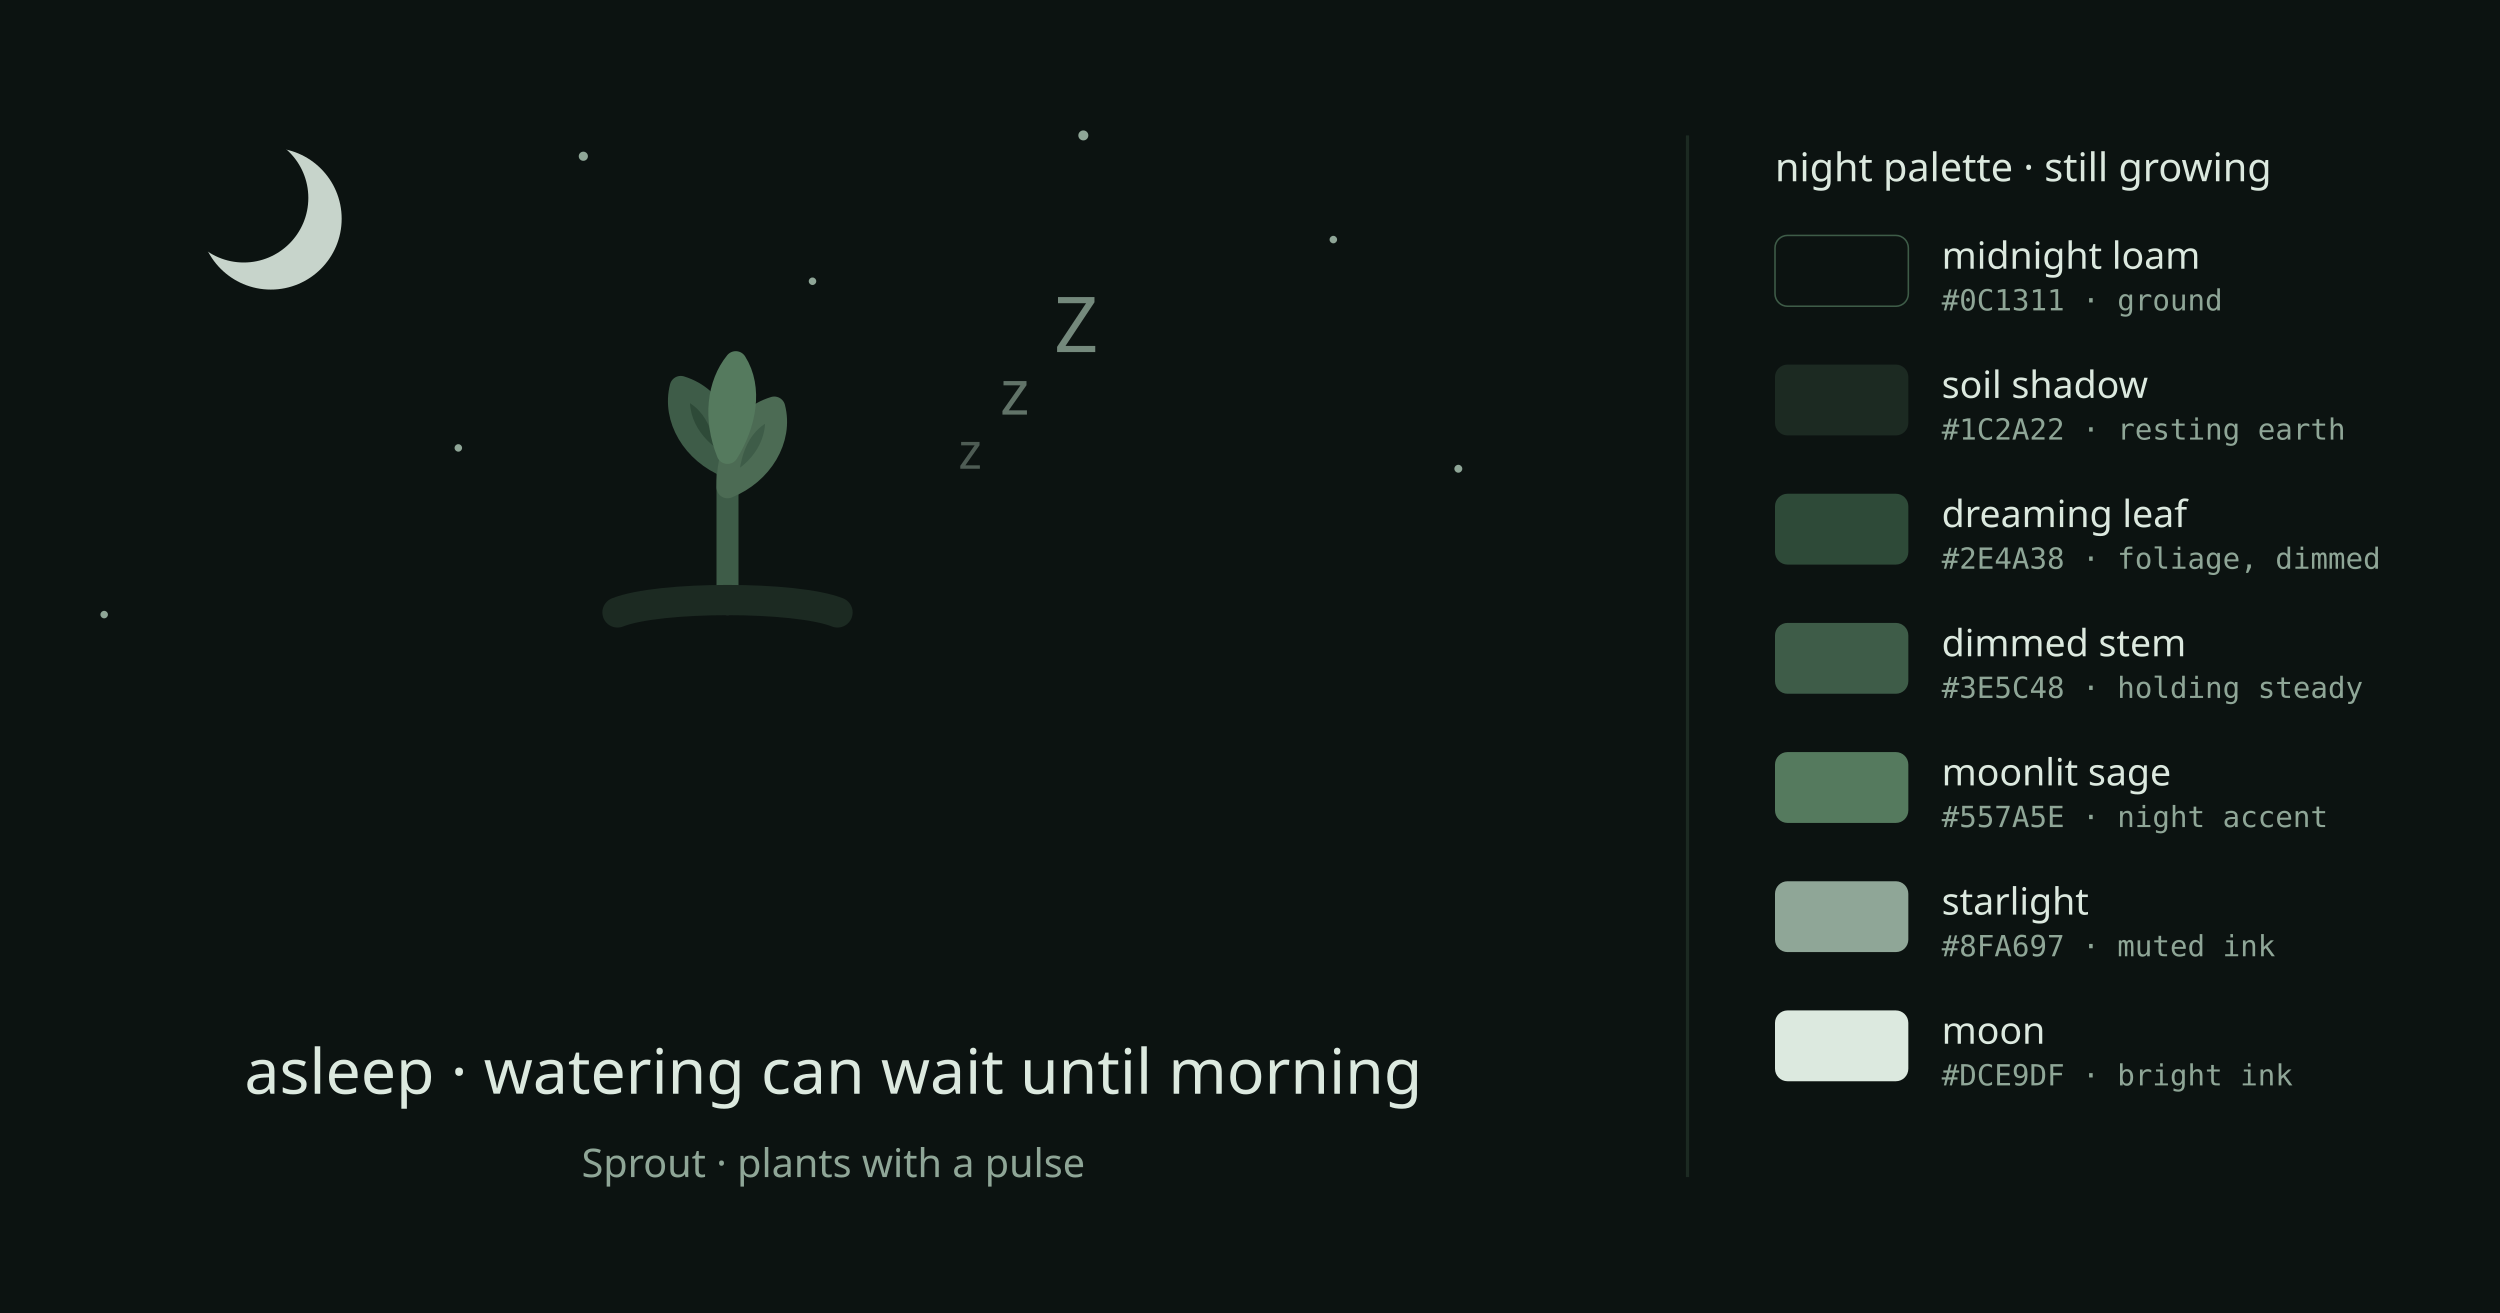
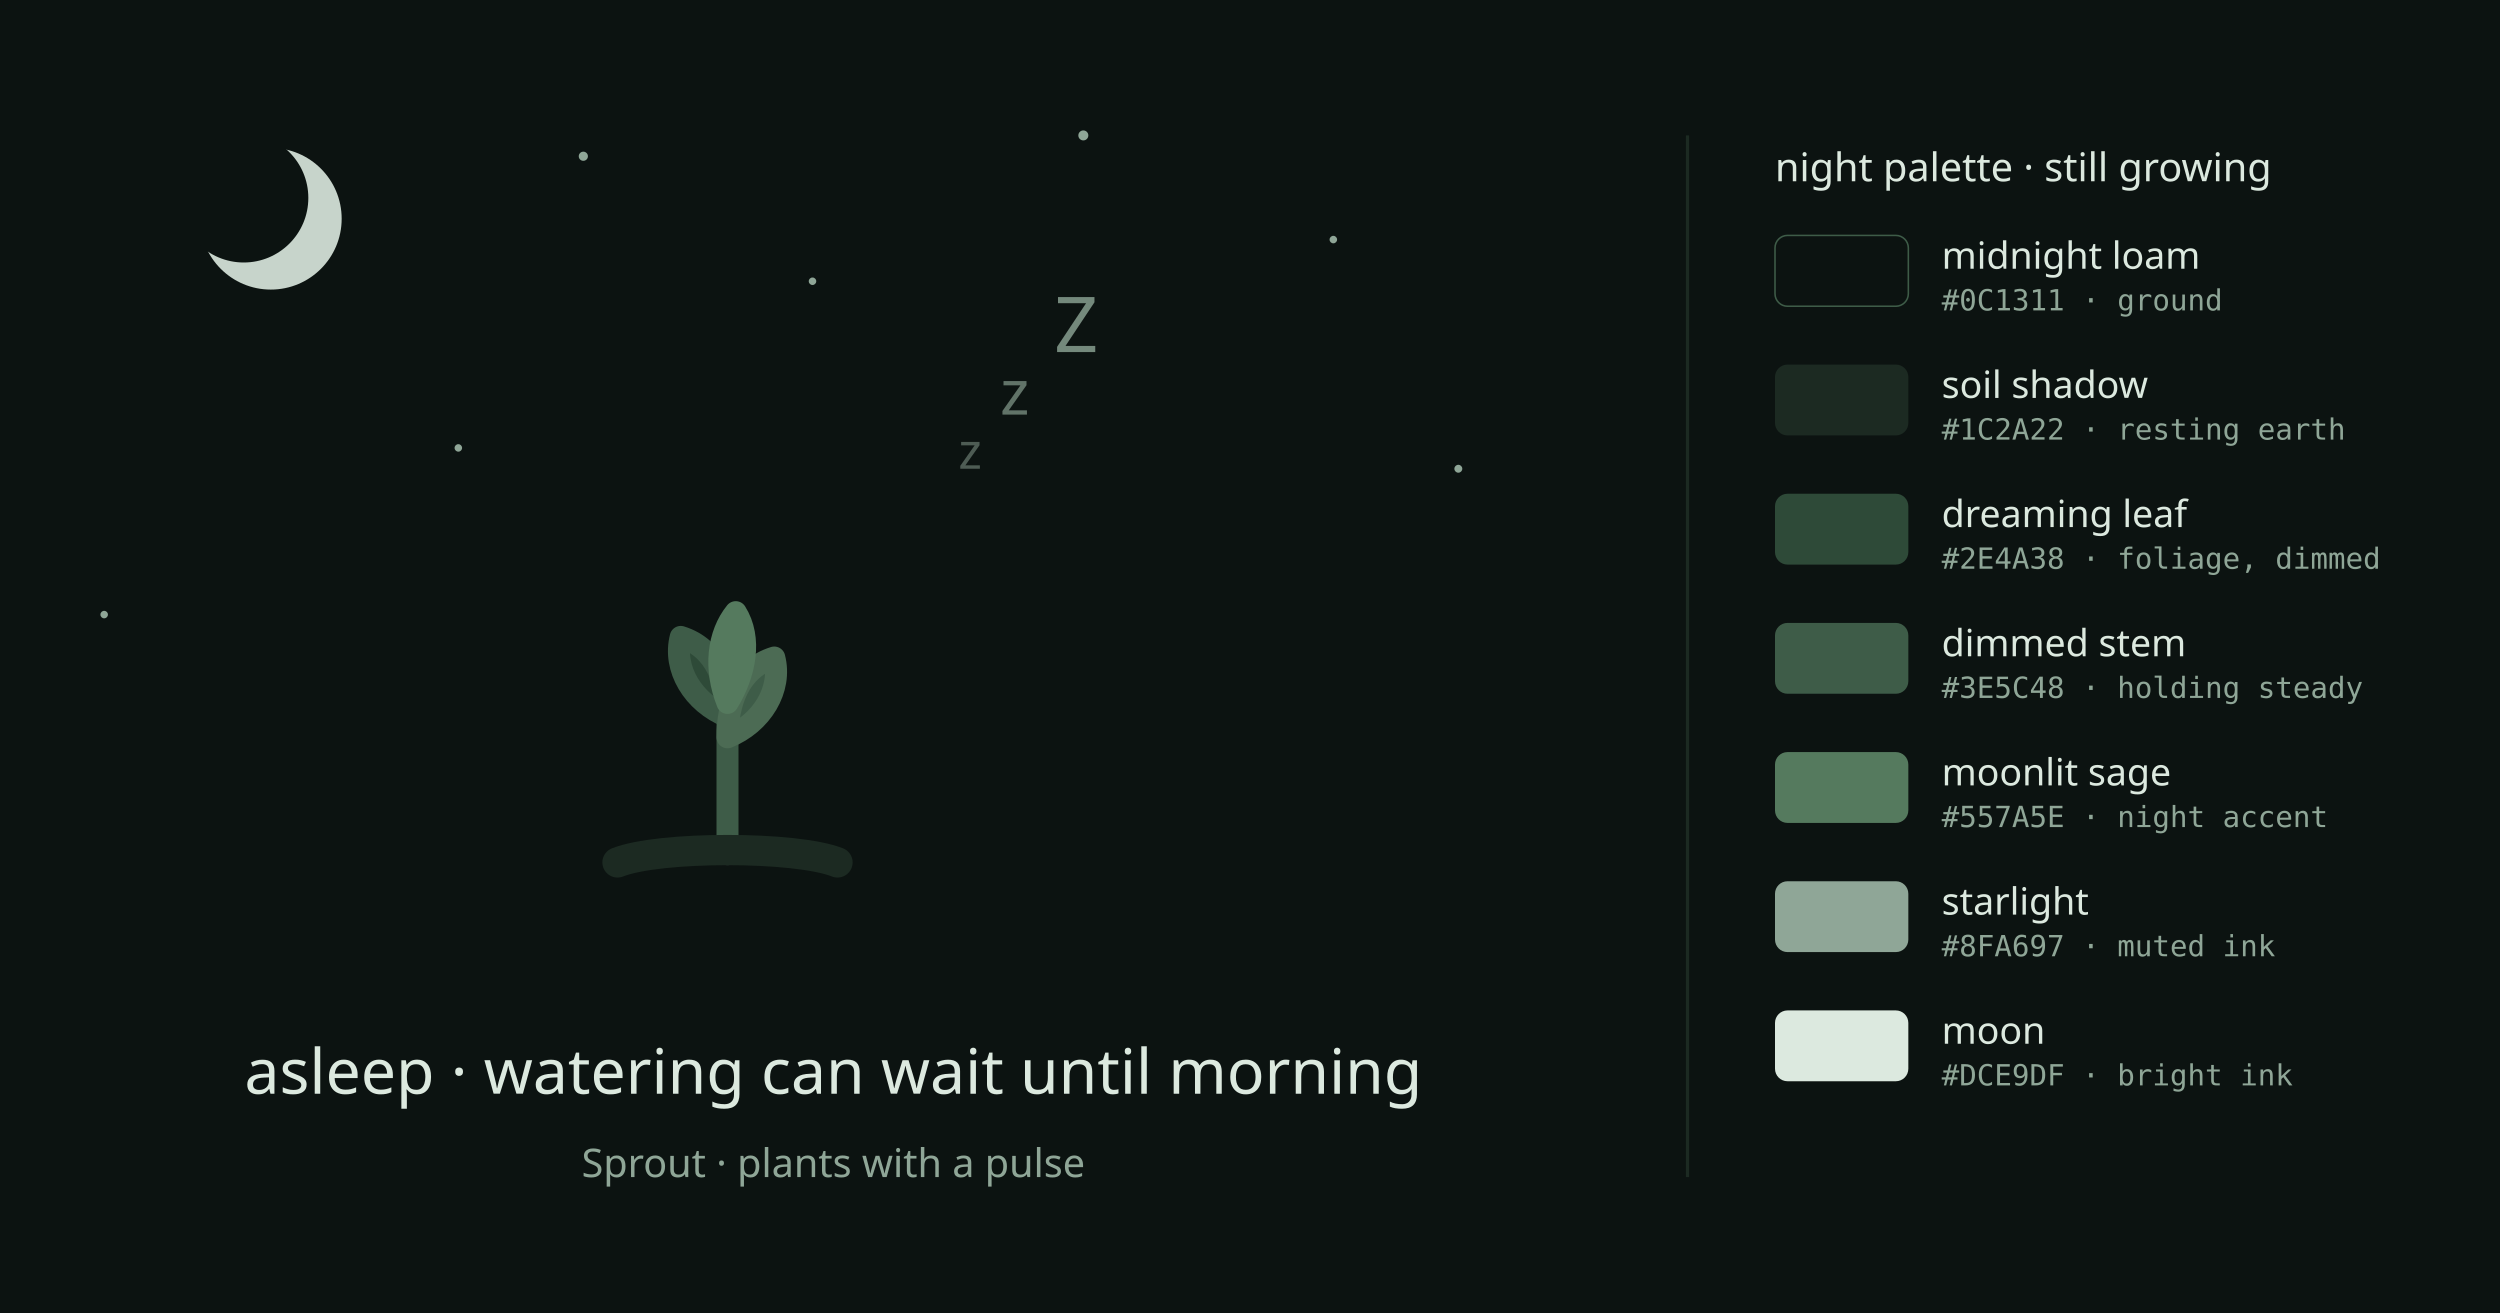
<svg xmlns="http://www.w3.org/2000/svg" viewBox="40 5 1200 630" width="1200" height="630" role="img" aria-label="Sprout asleep for the night, shown alongside its labeled night color palette — a work-in-progress design sheet">
  <g id="sprout-asleep-wip">
    <rect x="0" y="0" width="1280" height="640" fill="#0C1311" />
    <circle cx="170" cy="110" r="34" fill="#DCE9DF" opacity="0.9" />
    <circle cx="157" cy="100" r="31" fill="#0C1311" />
    <circle cx="320" cy="80" r="2.2" fill="#8FA697" />
    <circle cx="430" cy="140" r="1.8" fill="#8FA697" />
    <circle cx="560" cy="70" r="2.4" fill="#8FA697" />
    <circle cx="680" cy="120" r="1.8" fill="#8FA697" />
    <circle cx="260" cy="220" r="1.8" fill="#8FA697" />
    <circle cx="740" cy="230" r="1.9" fill="#8FA697" />
    <circle cx="90" cy="300" r="1.8" fill="#8FA697" />
-     <g transform="translate(310,130) scale(6.6)">
+     <g transform="translate(310,250) scale(6.6)">
      <g fill="none" stroke="#3E5C48" stroke-width="1.6" stroke-linecap="round" stroke-linejoin="round">
        <path d="M12 25 C12 20 12 17 12 14" />
        <path d="M12 15 C9.5 14 8 11.5 8.6 9.2 C11.2 10 12 12.6 12 15 Z" fill="#2E4A38" stroke="#3E5C48" />
        <path d="M12 16.5 C14.5 15.5 16 13 15.4 10.7 C12.8 11.5 12 14.1 12 16.5 Z" fill="#3E5C48" stroke="#4C6B54" />
        <path d="M12 14 C11 11.5 11.3 9 12.6 7.4 C13.8 9.3 13.3 11.9 12 14 Z" fill="#557A5E" stroke="#557A5E" />
      </g>
      <path d="M4 25.6 C7 24.4 17 24.4 20 25.6" fill="none" stroke="#1C2A22" stroke-width="2.2" stroke-linecap="round" />
    </g>
    <g fill="#8FA697" font-family="'Baloo 2','Segoe UI',system-ui,sans-serif">
      <text x="500" y="230" font-size="24" opacity="0.5">z</text>
      <text x="520" y="204" font-size="30" opacity="0.65">z</text>
      <text x="546" y="174" font-size="37" opacity="0.8">Z</text>
    </g>
    <text x="440" y="530" text-anchor="middle" font-family="'Baloo 2','Segoe UI',system-ui,sans-serif" font-size="30" fill="#DCE9DF">asleep · watering can wait until morning</text>
    <text x="440" y="570" text-anchor="middle" font-family="'Baloo 2','Segoe UI',system-ui,sans-serif" font-size="19" fill="#8FA697">Sprout · plants with a pulse</text>
    <g font-family="'Baloo 2','Segoe UI',system-ui,sans-serif">
      <line x1="850" y1="70" x2="850" y2="570" stroke="#1C2A22" stroke-width="1.5" />
      <text x="892" y="92" font-size="19" fill="#DCE9DF">night palette · still growing</text>
      <g>
        <rect x="892" y="118" width="64" height="34" rx="6" fill="#0C1311" stroke="#3E5C48" stroke-width="0.75" />
        <text x="972" y="134" font-size="18" fill="#DCE9DF">midnight loam</text>
        <text x="972" y="154" font-size="14" fill="#8FA697" font-family="Consolas,ui-monospace,monospace">#0C1311 · ground</text>
      </g>
      <g>
        <rect x="892" y="180" width="64" height="34" rx="6" fill="#1C2A22" />
        <text x="972" y="196" font-size="18" fill="#DCE9DF">soil shadow</text>
        <text x="972" y="216" font-size="14" fill="#8FA697" font-family="Consolas,ui-monospace,monospace">#1C2A22 · resting earth</text>
      </g>
      <g>
        <rect x="892" y="242" width="64" height="34" rx="6" fill="#2E4A38" />
        <text x="972" y="258" font-size="18" fill="#DCE9DF">dreaming leaf</text>
        <text x="972" y="278" font-size="14" fill="#8FA697" font-family="Consolas,ui-monospace,monospace">#2E4A38 · foliage, dimmed</text>
      </g>
      <g>
        <rect x="892" y="304" width="64" height="34" rx="6" fill="#3E5C48" />
        <text x="972" y="320" font-size="18" fill="#DCE9DF">dimmed stem</text>
        <text x="972" y="340" font-size="14" fill="#8FA697" font-family="Consolas,ui-monospace,monospace">#3E5C48 · holding steady</text>
      </g>
      <g>
        <rect x="892" y="366" width="64" height="34" rx="6" fill="#557A5E" />
        <text x="972" y="382" font-size="18" fill="#DCE9DF">moonlit sage</text>
        <text x="972" y="402" font-size="14" fill="#8FA697" font-family="Consolas,ui-monospace,monospace">#557A5E · night accent</text>
      </g>
      <g>
        <rect x="892" y="428" width="64" height="34" rx="6" fill="#8FA697" />
        <text x="972" y="444" font-size="18" fill="#DCE9DF">starlight</text>
        <text x="972" y="464" font-size="14" fill="#8FA697" font-family="Consolas,ui-monospace,monospace">#8FA697 · muted ink</text>
      </g>
      <g>
        <rect x="892" y="490" width="64" height="34" rx="6" fill="#DCE9DF" />
        <text x="972" y="506" font-size="18" fill="#DCE9DF">moon</text>
        <text x="972" y="526" font-size="14" fill="#8FA697" font-family="Consolas,ui-monospace,monospace">#DCE9DF · bright ink</text>
      </g>
    </g>
  </g>
</svg>
